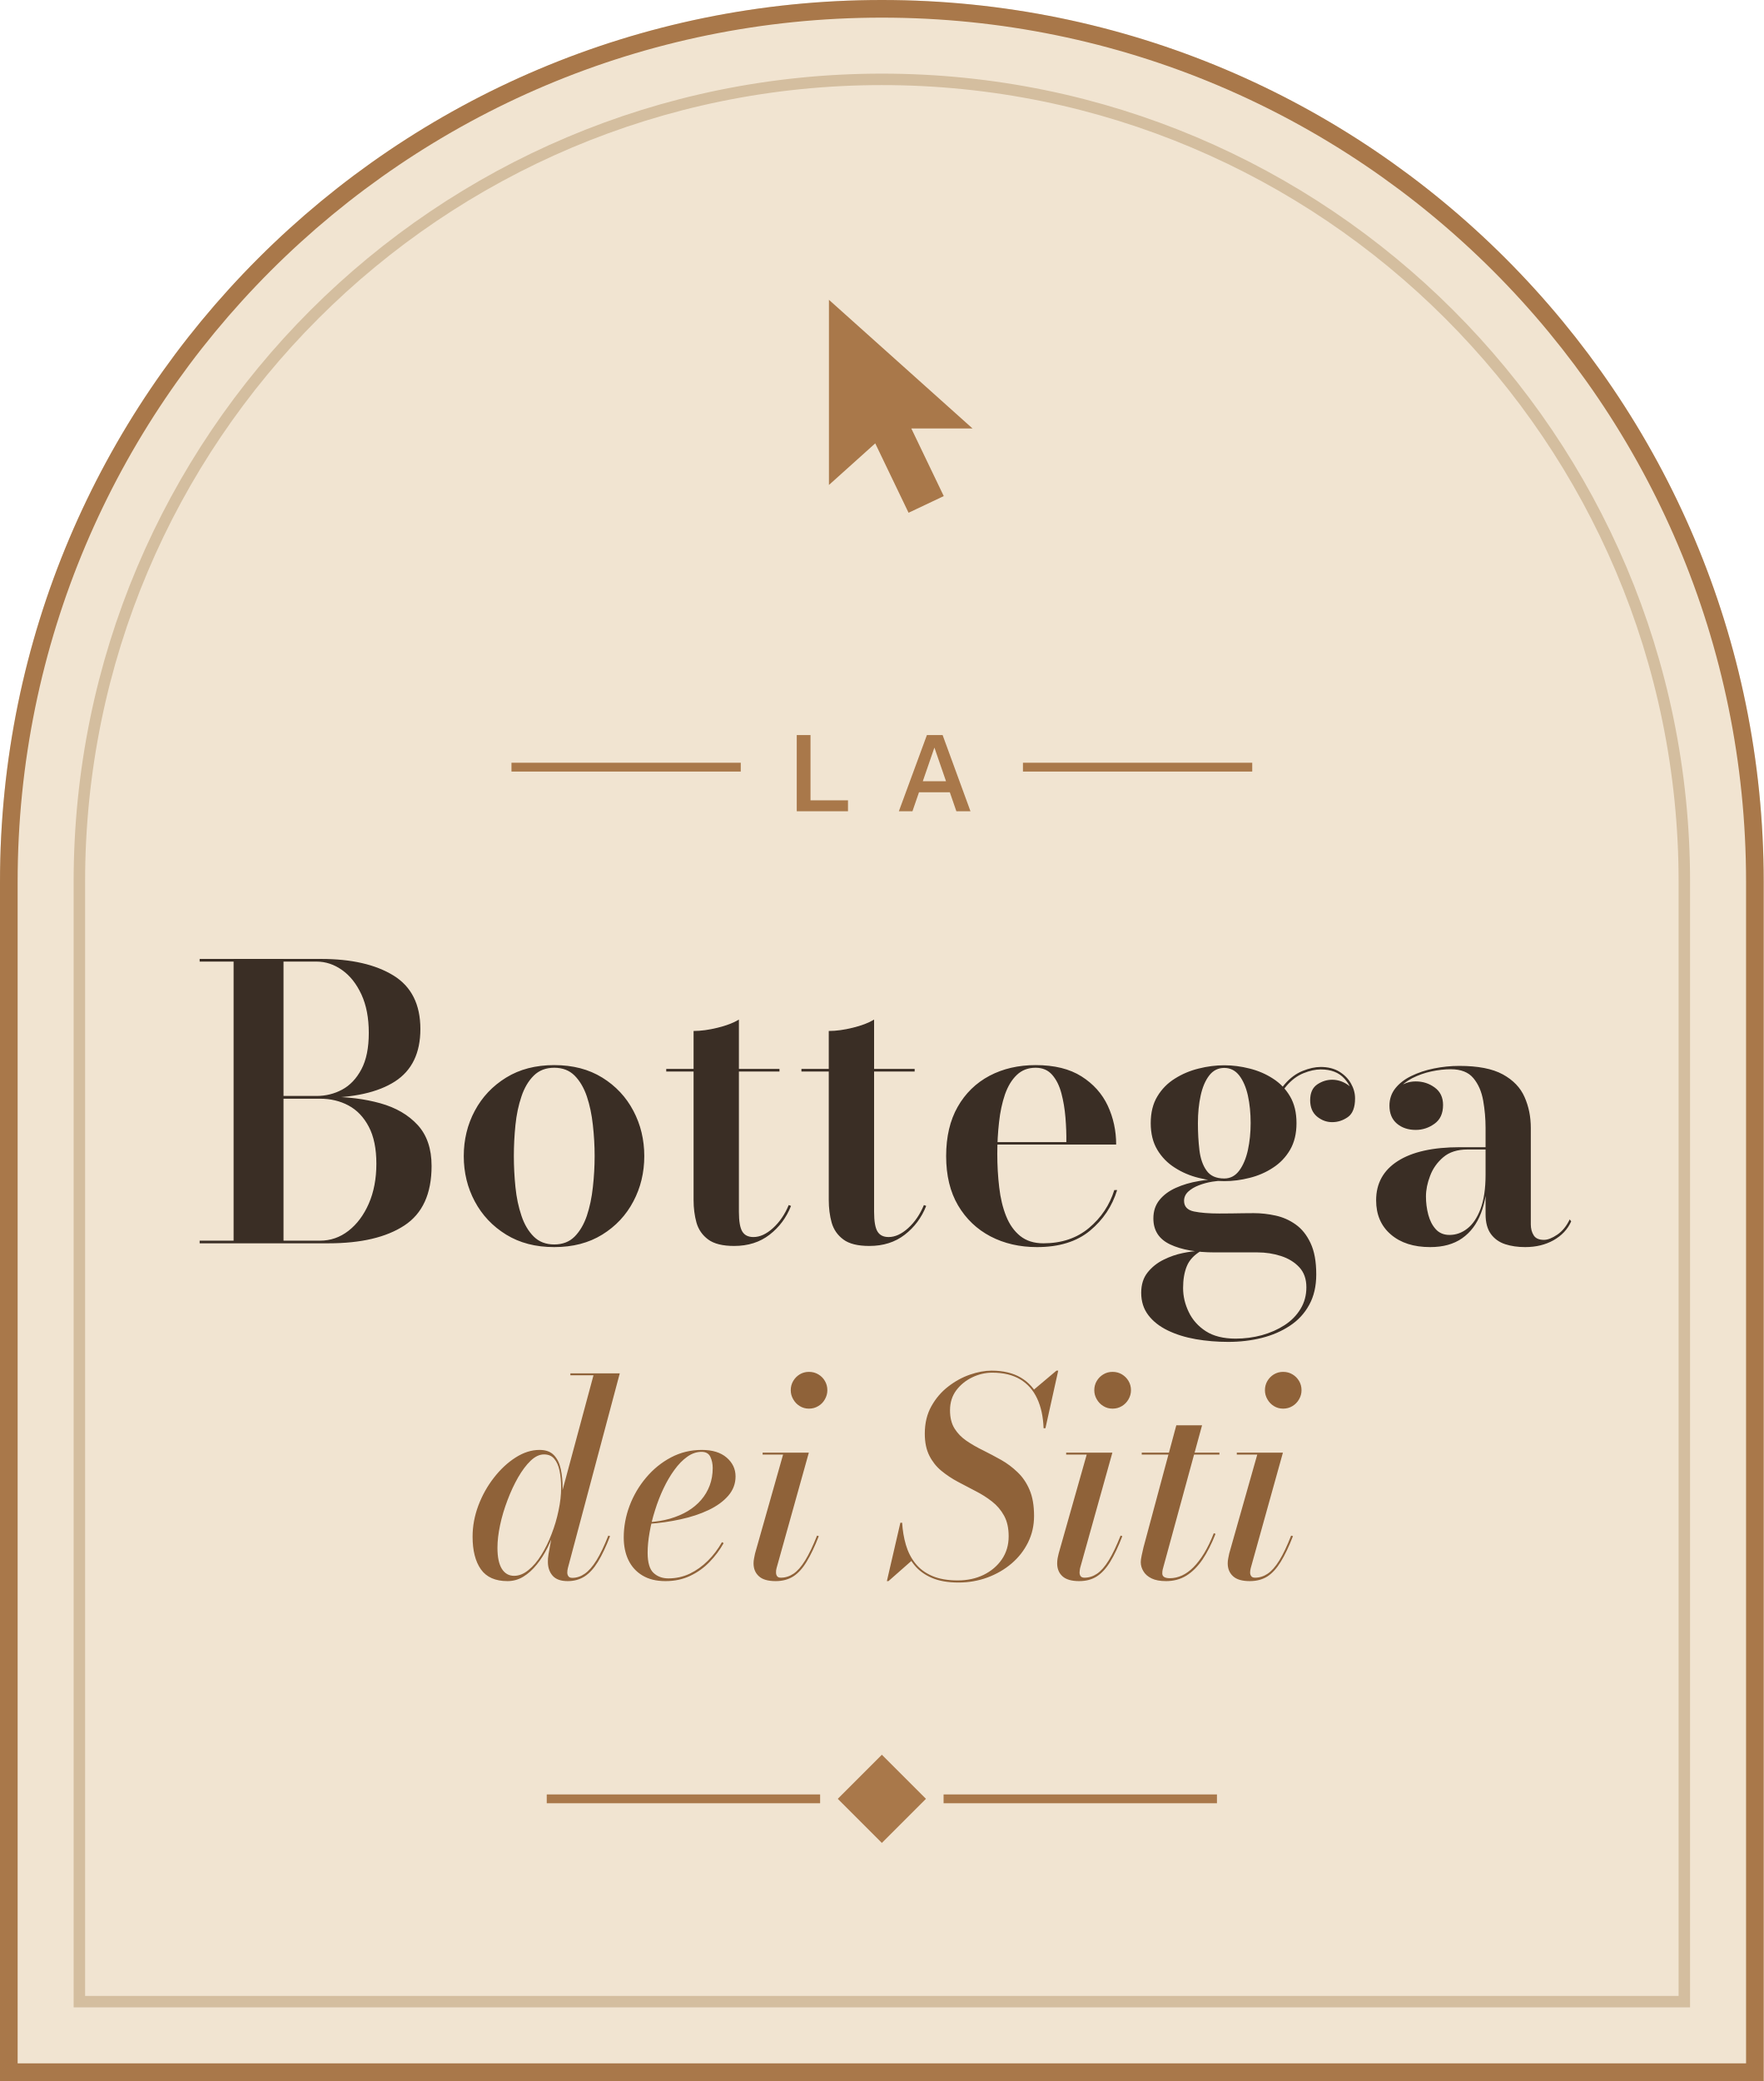
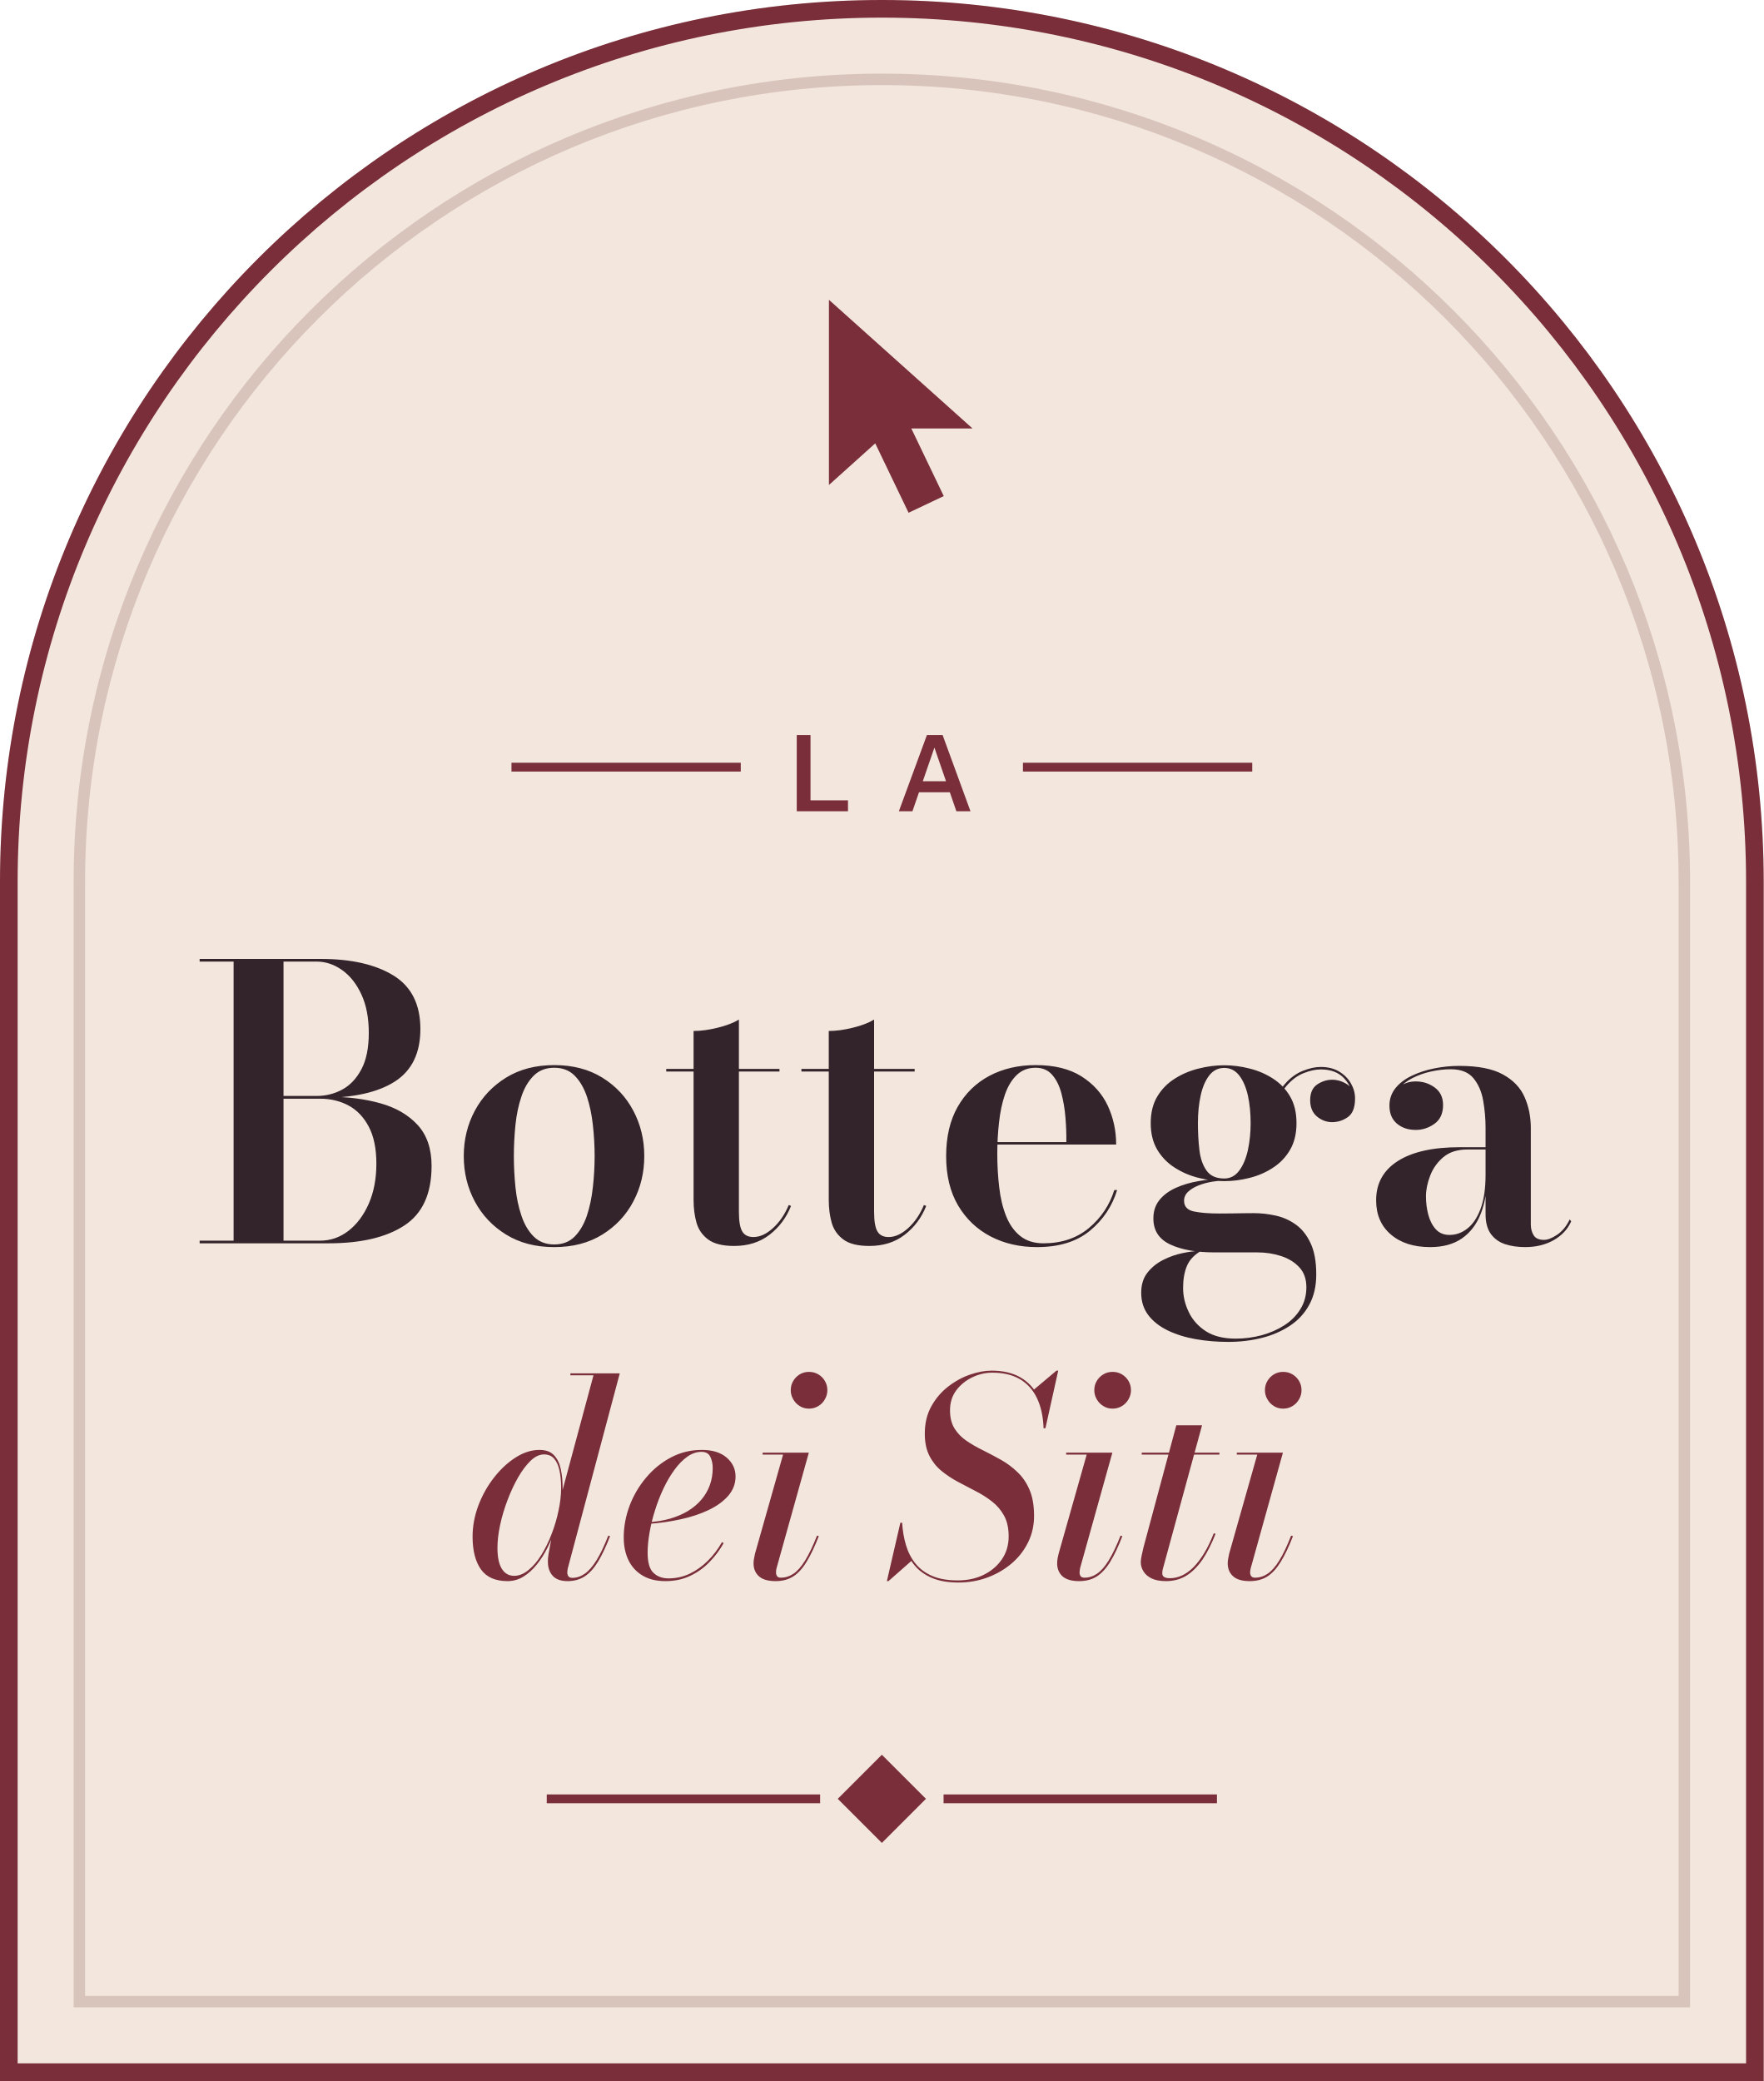
<svg xmlns="http://www.w3.org/2000/svg" viewBox="0 0 200 236" width="800" height="944" role="img" aria-label="La Bottega dei Siti">
-   <path fill="#F1E4D1" d="M0 236V100a100 100 0 0 1 200 0v136z" />
-   <path fill="none" stroke="#A9784A" stroke-width="2" d="M1 235V100a99 99 0 0 1 198 0v135z" />
-   <path fill="none" stroke="#D4BE9F" stroke-width="1.3" d="M9 227V100a91 91 0 0 1 182 0v127z" />
-   <path fill="#A9784A" d="M94 34L94 55L99.25 50.28L103.03 58.15L107.02 56.26L103.34 48.59L110.28 48.59Z" />
-   <path fill="#A9784A" d="M58 86.5h26v1H58zM116 86.5h26v1h-26z" />
-   <path fill="#A9784A" d="M90.35 92V83.36H91.91V92ZM91.1 92V90.76H96.16V92Z M101.93 92 105.11 83.36H106.45L103.47 92ZM108.45 92 105.47 83.36H106.89L110.05 92ZM103.57 88.6H108.3V89.85H103.57Z" />
-   <path fill="#3A2E25" d="M22.64 141V140.7H36.3Q38.08 140.7 39.52 139.58Q40.96 138.46 41.82 136.5Q42.68 134.53 42.68 131.97Q42.68 129.41 41.82 127.78Q40.96 126.14 39.52 125.37Q38.08 124.6 36.3 124.6H31.41V124.38H37.26Q40.49 124.38 43.13 125.12Q45.78 125.86 47.36 127.58Q48.94 129.3 48.94 132.23Q48.94 136.96 45.85 138.98Q42.77 141 37.26 141ZM26.49 140.87V108.88H32.15V140.87ZM31.41 124.51V124.29H35.89Q37.46 124.29 38.8 123.57Q40.14 122.85 40.98 121.27Q41.82 119.69 41.82 117.14Q41.82 114.58 40.98 112.77Q40.14 110.96 38.79 110.01Q37.44 109.05 35.89 109.05H22.64V108.75H36.4Q41.56 108.75 44.62 110.63Q47.67 112.51 47.67 116.7Q47.67 120.79 44.78 122.65Q41.89 124.51 36.4 124.51Z M62.85 141.43Q59.69 141.43 57.39 140.01Q55.09 138.59 53.84 136.25Q52.59 133.91 52.59 131.11Q52.59 128.31 53.84 125.97Q55.09 123.63 57.39 122.21Q59.69 120.79 62.85 120.79Q66.01 120.79 68.3 122.21Q70.59 123.63 71.82 125.97Q73.06 128.31 73.06 131.11Q73.06 133.91 71.82 136.25Q70.59 138.59 68.3 140.01Q66.01 141.43 62.85 141.43ZM62.85 141.13Q64.27 141.13 65.16 140.24Q66.05 139.34 66.55 137.87Q67.04 136.4 67.23 134.63Q67.43 132.85 67.43 131.11Q67.43 129.35 67.23 127.58Q67.04 125.82 66.55 124.35Q66.05 122.88 65.16 121.98Q64.27 121.09 62.85 121.09Q61.43 121.09 60.53 121.98Q59.62 122.88 59.13 124.35Q58.63 125.82 58.45 127.58Q58.27 129.35 58.27 131.11Q58.27 132.85 58.45 134.63Q58.63 136.4 59.13 137.87Q59.62 139.34 60.53 140.24Q61.43 141.13 62.85 141.13Z M83.25 141.3Q81.3 141.3 80.31 140.57Q79.32 139.84 78.98 138.66Q78.65 137.47 78.65 136.1V116.92Q79.9 116.92 81.38 116.55Q82.86 116.19 83.79 115.63V137.43Q83.79 139.04 84.18 139.67Q84.56 140.29 85.44 140.29Q86.54 140.29 87.66 139.27Q88.78 138.25 89.44 136.66L89.7 136.76Q88.91 138.76 87.26 140.03Q85.62 141.3 83.25 141.3ZM75.55 121.52V121.22H88.39V121.52Z M98.58 141.3Q96.62 141.3 95.64 140.57Q94.65 139.84 94.31 138.66Q93.98 137.47 93.98 136.1V116.92Q95.23 116.92 96.71 116.55Q98.19 116.19 99.12 115.63V137.43Q99.12 139.04 99.51 139.67Q99.89 140.29 100.77 140.29Q101.87 140.29 102.99 139.27Q104.11 138.25 104.77 136.66L105.03 136.76Q104.24 138.76 102.59 140.03Q100.95 141.3 98.58 141.3ZM90.88 121.52V121.22H103.72V121.52Z M117.59 141.43Q114.66 141.43 112.33 140.22Q110 139 108.64 136.7Q107.29 134.4 107.29 131.11Q107.29 127.82 108.6 125.52Q109.91 123.22 112.21 122Q114.51 120.79 117.44 120.79Q120.62 120.79 122.64 122.07Q124.66 123.35 125.62 125.4Q126.57 127.45 126.57 129.8H110.19V129.52H120.92Q120.94 128.19 120.82 126.73Q120.7 125.28 120.36 123.99Q120.02 122.7 119.32 121.9Q118.62 121.09 117.44 121.09Q116.15 121.09 115.3 121.91Q114.45 122.72 113.96 124.12Q113.48 125.52 113.29 127.26Q113.09 129 113.09 130.85Q113.09 132.83 113.31 134.66Q113.52 136.49 114.09 137.91Q114.66 139.34 115.69 140.17Q116.73 141 118.32 141Q121.41 141 123.49 139.26Q125.56 137.52 126.36 134.96H126.68Q125.84 137.71 123.6 139.57Q121.35 141.43 117.59 141.43Z M139.28 152.18Q137.37 152.18 135.59 151.87Q133.82 151.56 132.42 150.88Q131.02 150.2 130.22 149.15Q129.41 148.09 129.41 146.61Q129.41 145.21 130.14 144.3Q130.87 143.39 131.95 142.86Q133.02 142.33 134.11 142.11Q135.2 141.88 135.93 141.88H136.16Q135 142.57 134.58 143.6Q134.16 144.63 134.16 146.07Q134.16 147.47 134.8 148.79Q135.43 150.12 136.74 150.97Q138.05 151.81 140.12 151.81Q141.65 151.81 143.09 151.42Q144.53 151.02 145.67 150.28Q146.81 149.54 147.47 148.45Q148.14 147.36 148.14 145.99Q148.14 144.57 147.33 143.71Q146.53 142.85 145.26 142.44Q143.99 142.03 142.59 142.03Q142.14 142.03 141.16 142.03Q140.18 142.03 139.21 142.03Q138.23 142.03 137.75 142.03Q134.61 142.03 132.7 141.13Q130.79 140.23 130.79 138.18Q130.79 136.94 131.48 136.09Q132.16 135.24 133.34 134.71Q134.51 134.18 135.95 133.94Q137.39 133.69 138.91 133.69L138.89 133.88Q138.27 133.88 137.47 134.01Q136.68 134.14 135.95 134.42Q135.22 134.7 134.74 135.14Q134.27 135.58 134.27 136.18Q134.27 137.15 135.39 137.39Q136.51 137.62 138.27 137.62Q139.02 137.62 139.68 137.61Q140.33 137.6 140.96 137.59Q141.58 137.58 142.18 137.58Q143.39 137.58 144.63 137.85Q145.88 138.12 146.92 138.86Q147.97 139.6 148.61 140.97Q149.26 142.33 149.26 144.53Q149.26 146.53 148.46 147.98Q147.67 149.43 146.27 150.35Q144.87 151.28 143.08 151.73Q141.28 152.18 139.28 152.18ZM138.83 133.95Q137.39 133.95 135.93 133.58Q134.46 133.22 133.23 132.43Q131.99 131.65 131.24 130.4Q130.49 129.15 130.49 127.37Q130.49 125.58 131.24 124.34Q131.99 123.09 133.23 122.32Q134.46 121.54 135.93 121.18Q137.39 120.81 138.83 120.81Q140.25 120.81 141.7 121.18Q143.15 121.54 144.35 122.32Q145.56 123.09 146.29 124.34Q147.02 125.58 147.02 127.37Q147.02 129.15 146.29 130.4Q145.56 131.65 144.35 132.43Q143.15 133.22 141.7 133.58Q140.25 133.95 138.83 133.95ZM138.83 133.65Q139.86 133.65 140.53 132.75Q141.19 131.86 141.51 130.42Q141.82 128.98 141.82 127.37Q141.82 125.67 141.51 124.25Q141.19 122.83 140.53 121.97Q139.86 121.11 138.83 121.11Q137.78 121.11 137.12 121.97Q136.46 122.83 136.15 124.25Q135.84 125.67 135.84 127.37Q135.84 128.98 136.01 130.42Q136.18 131.86 136.82 132.75Q137.45 133.65 138.83 133.65ZM151.06 127.26Q150.12 127.26 149.34 126.62Q148.57 125.97 148.57 124.77Q148.57 123.54 149.36 122.99Q150.16 122.45 151.06 122.45Q151.97 122.45 152.79 122.99Q153.62 123.54 153.62 124.57H153.38Q153.38 123.35 152.45 122.32Q151.51 121.28 149.77 121.28Q148.87 121.28 147.81 121.71Q146.74 122.14 145.85 123.19Q144.96 124.23 144.53 126.08L144.31 125.95Q144.74 124.04 145.68 122.96Q146.61 121.89 147.72 121.45Q148.83 121 149.75 121Q151 121 151.87 121.53Q152.74 122.06 153.2 122.88Q153.66 123.69 153.66 124.57Q153.66 126.1 152.85 126.68Q152.03 127.26 151.06 127.26Z M172.95 141.43Q171.7 141.43 170.68 141.1Q169.66 140.76 169.06 139.94Q168.46 139.11 168.46 137.69V127.91Q168.46 126.36 168.19 124.82Q167.92 123.28 167.08 122.27Q166.24 121.26 164.52 121.26Q163.45 121.26 162.3 121.51Q161.15 121.76 160.15 122.27Q159.15 122.79 158.52 123.56Q157.9 124.34 157.9 125.39H157.6Q157.6 124.14 158.49 123.39Q159.38 122.64 160.54 122.64Q161.75 122.64 162.69 123.33Q163.64 124.02 163.64 125.31Q163.64 126.75 162.67 127.44Q161.7 128.14 160.54 128.14Q159.25 128.14 158.4 127.42Q157.56 126.7 157.56 125.39Q157.56 124.27 158.23 123.42Q158.91 122.57 160.05 122.02Q161.19 121.46 162.61 121.17Q164.03 120.88 165.49 120.88Q168.65 120.88 170.41 121.84Q172.18 122.81 172.88 124.41Q173.59 126.01 173.59 127.91V138.85Q173.59 139.58 173.92 140.1Q174.24 140.61 175.08 140.61Q175.72 140.61 176.59 140.02Q177.46 139.43 178 138.29L178.17 138.51Q177.57 139.86 176.17 140.65Q174.78 141.43 172.95 141.43ZM162.18 141.43Q159.38 141.43 157.72 140Q156.05 138.57 156.05 136.12Q156.05 133.24 158.51 131.67Q160.97 130.1 165.55 130.1H170.46V130.36H166.41Q164.69 130.36 163.66 131.24Q162.63 132.12 162.17 133.35Q161.7 134.57 161.7 135.69Q161.7 136.74 161.96 137.74Q162.22 138.74 162.81 139.4Q163.4 140.05 164.37 140.05Q165.47 140.05 166.39 139.33Q167.32 138.61 167.89 137.1Q168.46 135.58 168.46 133.22H168.65Q168.65 135.73 167.94 137.58Q167.23 139.43 165.8 140.43Q164.37 141.43 162.18 141.43Z" />
-   <path fill="#8F6239" d="M64.37 179.31Q63.21 179.31 62.67 178.7Q62.13 178.09 62.13 177.12Q62.13 176.97 62.14 176.74Q62.16 176.5 62.2 176.26L62.59 174.12L63.43 171.53L63.61 169.67L67.3 155.97H64.68V155.75H70.28L64.39 177.85Q64.33 178.1 64.33 178.35Q64.33 178.57 64.45 178.75Q64.57 178.94 64.9 178.94Q65.64 178.94 66.31 178.47Q66.98 178.01 67.64 176.95Q68.29 175.9 68.98 174.15L69.18 174.21Q68.5 175.98 67.81 177.11Q67.12 178.24 66.29 178.78Q65.46 179.31 64.37 179.31ZM57.55 179.31Q55.48 179.31 54.53 177.97Q53.59 176.63 53.59 174.27Q53.59 172.49 54.24 170.75Q54.9 169 56.01 167.58Q57.12 166.15 58.47 165.29Q59.82 164.43 61.18 164.43Q62.25 164.43 62.82 165.03Q63.38 165.62 63.59 166.6Q63.8 167.58 63.8 168.74Q63.8 169.68 63.61 170.84Q63.41 171.99 63.03 173.18Q62.65 174.37 62.11 175.47Q61.57 176.57 60.87 177.43Q60.17 178.3 59.34 178.81Q58.51 179.31 57.55 179.31ZM58.3 178.71Q59.13 178.71 59.92 178.06Q60.72 177.42 61.38 176.35Q62.05 175.28 62.55 173.97Q63.06 172.66 63.34 171.3Q63.63 169.93 63.63 168.72Q63.63 167.65 63.45 166.79Q63.27 165.93 62.85 165.44Q62.44 164.94 61.69 164.94Q60.93 164.94 60.18 165.65Q59.43 166.37 58.75 167.55Q58.08 168.72 57.55 170.13Q57.01 171.54 56.71 172.95Q56.41 174.37 56.41 175.53Q56.41 177.12 56.91 177.92Q57.41 178.71 58.3 178.71Z M75.46 179.31Q73.91 179.31 72.85 178.67Q71.8 178.04 71.26 176.92Q70.73 175.81 70.73 174.35Q70.73 172.54 71.39 170.77Q72.06 169 73.27 167.57Q74.48 166.13 76.09 165.28Q77.7 164.43 79.58 164.43Q81.39 164.43 82.4 165.3Q83.41 166.17 83.41 167.44Q83.41 168.66 82.59 169.62Q81.76 170.58 80.35 171.25Q78.94 171.92 77.18 172.3Q75.42 172.69 73.52 172.82V172.63Q74.84 172.55 75.97 172.23Q77.1 171.9 77.99 171.37Q78.88 170.83 79.51 170.1Q80.14 169.37 80.48 168.46Q80.82 167.55 80.82 166.48Q80.82 165.78 80.55 165.21Q80.28 164.65 79.55 164.65Q78.71 164.65 77.94 165.2Q77.16 165.75 76.48 166.69Q75.8 167.62 75.24 168.8Q74.68 169.98 74.28 171.27Q73.87 172.55 73.66 173.79Q73.44 175.03 73.44 176.09Q73.44 177.76 74.11 178.38Q74.77 179 75.8 179Q77.08 179 78.21 178.47Q79.33 177.93 80.26 177.01Q81.19 176.09 81.87 174.89L82.06 175Q81.42 176.15 80.47 177.13Q79.52 178.12 78.27 178.71Q77.02 179.31 75.46 179.31Z M87.95 179.31Q86.66 179.31 86.06 178.76Q85.45 178.21 85.45 177.29Q85.45 177.02 85.51 176.72Q85.56 176.43 85.62 176.18L88.8 164.96H86.48V164.74H91.72L88.06 177.84Q88.03 177.96 88.01 178.09Q88 178.22 88 178.33Q88 178.58 88.12 178.75Q88.24 178.92 88.55 178.92Q89.31 178.92 89.98 178.47Q90.65 178.02 91.3 176.97Q91.95 175.92 92.65 174.15L92.85 174.21Q92.16 175.98 91.47 177.11Q90.79 178.24 89.95 178.78Q89.11 179.31 87.95 179.31ZM91.73 159.75Q91.16 159.75 90.69 159.46Q90.23 159.18 89.95 158.69Q89.67 158.21 89.67 157.66Q89.67 157.08 89.95 156.61Q90.23 156.14 90.69 155.86Q91.16 155.58 91.73 155.58Q92.32 155.58 92.79 155.86Q93.27 156.14 93.54 156.61Q93.82 157.08 93.82 157.66Q93.82 158.21 93.54 158.69Q93.27 159.18 92.79 159.46Q92.32 159.75 91.73 159.75Z M108.7 179.47Q106.89 179.47 105.66 178.94Q104.43 178.41 103.67 177.47Q102.92 176.54 102.56 175.31Q102.19 174.09 102.1 172.69H102.3Q102.38 174.02 102.73 175.21Q103.08 176.4 103.8 177.3Q104.52 178.21 105.7 178.72Q106.87 179.23 108.61 179.23Q110.24 179.23 111.54 178.6Q112.84 177.96 113.61 176.84Q114.38 175.71 114.38 174.23Q114.38 172.83 113.86 171.89Q113.34 170.94 112.49 170.28Q111.65 169.62 110.63 169.1Q109.62 168.58 108.61 168.04Q107.6 167.5 106.75 166.8Q105.9 166.1 105.39 165.09Q104.87 164.07 104.87 162.59Q104.87 160.8 105.62 159.47Q106.36 158.14 107.53 157.24Q108.69 156.34 110 155.89Q111.31 155.44 112.44 155.44Q114.42 155.44 115.76 156.23Q117.09 157.02 117.79 158.48Q118.48 159.94 118.55 161.97H118.34Q118.27 160.01 117.61 158.6Q116.95 157.19 115.69 156.43Q114.42 155.67 112.52 155.67Q111.35 155.67 110.25 156.2Q109.15 156.73 108.44 157.67Q107.73 158.62 107.73 159.94Q107.73 161.18 108.24 162Q108.75 162.82 109.6 163.4Q110.45 163.98 111.48 164.48Q112.5 164.99 113.52 165.56Q114.53 166.13 115.38 166.95Q116.24 167.76 116.75 168.96Q117.26 170.15 117.26 171.92Q117.26 173.54 116.58 174.92Q115.9 176.3 114.7 177.32Q113.51 178.33 111.97 178.9Q110.42 179.47 108.7 179.47ZM100.57 179.31 102.1 172.69H102.3L102.39 174.09Q102.58 174.97 102.83 175.68Q103.08 176.38 103.43 176.95L100.75 179.31ZM118.34 161.97 118.38 161.04Q118.22 160.18 118 159.35Q117.77 158.52 117.2 157.63L119.8 155.44H120L118.55 161.97Z M122.37 179.31Q121.09 179.31 120.48 178.76Q119.88 178.21 119.88 177.29Q119.88 177.02 119.93 176.72Q119.99 176.43 120.05 176.18L123.23 164.96H120.9V164.74H126.14L122.48 177.84Q122.45 177.96 122.44 178.09Q122.42 178.22 122.42 178.33Q122.42 178.58 122.54 178.75Q122.67 178.92 122.98 178.92Q123.74 178.92 124.4 178.47Q125.07 178.02 125.72 176.97Q126.37 175.92 127.07 174.15L127.27 174.21Q126.59 175.98 125.9 177.11Q125.21 178.24 124.37 178.78Q123.54 179.31 122.37 179.31ZM126.16 159.75Q125.58 159.75 125.12 159.46Q124.65 159.18 124.37 158.69Q124.09 158.21 124.09 157.66Q124.09 157.08 124.37 156.61Q124.65 156.14 125.12 155.86Q125.58 155.58 126.16 155.58Q126.75 155.58 127.22 155.86Q127.69 156.14 127.97 156.61Q128.25 157.08 128.25 157.66Q128.25 158.21 127.97 158.69Q127.69 159.18 127.22 159.46Q126.75 159.75 126.16 159.75Z M132.23 179.31Q131.21 179.31 130.58 179Q129.95 178.69 129.66 178.19Q129.36 177.7 129.36 177.16Q129.36 176.88 129.46 176.41Q129.55 175.95 129.67 175.48L133.39 161.64H136.31L131.94 177.65Q131.89 177.81 131.84 178.02Q131.8 178.22 131.8 178.44Q131.8 178.98 132.67 178.98Q133.36 178.98 134.04 178.67Q134.71 178.36 135.33 177.74Q135.95 177.12 136.54 176.16Q137.13 175.19 137.64 173.88L137.84 173.95Q137.16 175.68 136.35 176.88Q135.53 178.07 134.53 178.69Q133.52 179.31 132.23 179.31ZM129.47 164.96V164.74H138.28V164.96Z M141.72 179.31Q140.43 179.31 139.83 178.76Q139.22 178.21 139.22 177.29Q139.22 177.02 139.28 176.72Q139.33 176.43 139.39 176.18L142.57 164.96H140.25V164.74H145.48L141.83 177.84Q141.8 177.96 141.78 178.09Q141.76 178.22 141.76 178.33Q141.76 178.58 141.89 178.75Q142.01 178.92 142.32 178.92Q143.08 178.92 143.75 178.47Q144.42 178.02 145.07 176.97Q145.72 175.92 146.41 174.15L146.62 174.21Q145.93 175.98 145.24 177.11Q144.55 178.24 143.72 178.78Q142.88 179.31 141.72 179.31ZM145.5 159.75Q144.93 159.75 144.46 159.46Q144 159.18 143.72 158.69Q143.44 158.21 143.44 157.66Q143.44 157.08 143.72 156.61Q144 156.14 144.46 155.86Q144.93 155.58 145.5 155.58Q146.09 155.58 146.56 155.86Q147.03 156.14 147.31 156.61Q147.59 157.08 147.59 157.66Q147.59 158.21 147.31 158.69Q147.03 159.18 146.56 159.46Q146.09 159.75 145.5 159.75Z" />
-   <path fill="#A9784A" d="M62 203.5h31v1H62zM107 203.5h31v1h-31zM100 199l5 5-5 5-5-5z" />
+   <path fill="#F2E6DD" d="M0 236V100a100 100 0 0 1 200 0v136z" />
+   <path fill="none" stroke="#7A2E3A" stroke-width="2" d="M1 235V100a99 99 0 0 1 198 0v135z" />
+   <path fill="none" stroke="#D9C4BB" stroke-width="1.3" d="M9 227V100a91 91 0 0 1 182 0v127z" />
+   <path fill="#7A2E3A" d="M94 34L94 55L99.25 50.28L103.03 58.15L107.02 56.26L103.34 48.59L110.28 48.59Z" />
+   <path fill="#7A2E3A" d="M58 86.5h26v1H58zM116 86.5h26v1h-26z" />
+   <path fill="#7A2E3A" d="M90.35 92V83.36H91.91V92ZM91.1 92V90.76H96.16V92Z M101.93 92 105.11 83.36H106.45L103.47 92ZM108.45 92 105.47 83.36H106.89L110.05 92ZM103.57 88.6H108.3V89.85H103.57Z" />
+   <path fill="#33232A" d="M22.64 141V140.7H36.3Q38.08 140.7 39.52 139.58Q40.96 138.46 41.82 136.5Q42.68 134.53 42.68 131.97Q42.68 129.41 41.82 127.78Q40.96 126.14 39.52 125.37Q38.08 124.6 36.3 124.6H31.41V124.38H37.26Q40.49 124.38 43.13 125.12Q45.78 125.86 47.36 127.58Q48.94 129.3 48.94 132.23Q48.94 136.96 45.85 138.98Q42.77 141 37.26 141ZM26.49 140.87V108.88H32.15V140.87ZM31.41 124.51V124.29H35.89Q37.46 124.29 38.8 123.57Q40.14 122.85 40.98 121.27Q41.82 119.69 41.82 117.14Q41.82 114.58 40.98 112.77Q40.14 110.96 38.79 110.01Q37.44 109.05 35.89 109.05H22.64V108.75H36.4Q41.56 108.75 44.62 110.63Q47.67 112.51 47.67 116.7Q47.67 120.79 44.78 122.65Q41.89 124.51 36.4 124.51Z M62.85 141.43Q59.69 141.43 57.39 140.01Q55.09 138.59 53.84 136.25Q52.59 133.91 52.59 131.11Q52.59 128.31 53.84 125.97Q55.09 123.63 57.39 122.21Q59.69 120.79 62.85 120.79Q66.01 120.79 68.3 122.21Q70.59 123.63 71.82 125.97Q73.06 128.31 73.06 131.11Q73.06 133.91 71.82 136.25Q70.59 138.59 68.3 140.01Q66.01 141.43 62.85 141.43ZM62.85 141.13Q64.27 141.13 65.16 140.24Q66.05 139.34 66.55 137.87Q67.04 136.4 67.23 134.63Q67.43 132.85 67.43 131.11Q67.43 129.35 67.23 127.58Q67.04 125.82 66.55 124.35Q66.05 122.88 65.16 121.98Q64.27 121.09 62.85 121.09Q61.43 121.09 60.53 121.98Q59.62 122.88 59.13 124.35Q58.63 125.82 58.45 127.58Q58.27 129.35 58.27 131.11Q58.27 132.85 58.45 134.63Q58.63 136.4 59.13 137.87Q59.62 139.34 60.53 140.24Q61.43 141.13 62.85 141.13Z M83.25 141.3Q81.3 141.3 80.31 140.57Q79.32 139.84 78.98 138.66Q78.65 137.47 78.65 136.1V116.92Q79.9 116.92 81.38 116.55Q82.86 116.19 83.79 115.63V137.43Q83.79 139.04 84.18 139.67Q84.56 140.29 85.44 140.29Q86.54 140.29 87.66 139.27Q88.78 138.25 89.44 136.66L89.7 136.76Q88.91 138.76 87.26 140.03Q85.62 141.3 83.25 141.3ZM75.55 121.52V121.22H88.39V121.52Z M98.58 141.3Q96.62 141.3 95.64 140.57Q94.65 139.84 94.31 138.66Q93.98 137.47 93.98 136.1V116.92Q95.23 116.92 96.71 116.55Q98.19 116.19 99.12 115.63V137.43Q99.12 139.04 99.51 139.67Q99.89 140.29 100.77 140.29Q101.87 140.29 102.99 139.27Q104.11 138.25 104.77 136.66L105.03 136.76Q104.24 138.76 102.59 140.03Q100.95 141.3 98.58 141.3ZM90.88 121.52V121.22H103.72V121.52Z M117.59 141.43Q114.66 141.43 112.33 140.22Q110 139 108.64 136.7Q107.29 134.4 107.29 131.11Q107.29 127.82 108.6 125.52Q109.91 123.22 112.21 122Q114.51 120.79 117.44 120.79Q120.62 120.79 122.64 122.07Q124.66 123.35 125.62 125.4Q126.57 127.45 126.57 129.8H110.19V129.52H120.92Q120.94 128.19 120.82 126.73Q120.7 125.28 120.36 123.99Q120.02 122.7 119.32 121.9Q118.62 121.09 117.44 121.09Q116.15 121.09 115.3 121.91Q114.45 122.72 113.96 124.12Q113.48 125.52 113.29 127.26Q113.09 129 113.09 130.85Q113.09 132.83 113.31 134.66Q113.52 136.49 114.09 137.91Q114.66 139.34 115.69 140.17Q116.73 141 118.32 141Q121.41 141 123.49 139.26Q125.56 137.52 126.36 134.96H126.68Q125.84 137.71 123.6 139.57Q121.35 141.43 117.59 141.43Z M139.28 152.18Q137.37 152.18 135.59 151.87Q133.82 151.56 132.42 150.88Q131.02 150.2 130.22 149.15Q129.41 148.09 129.41 146.61Q129.41 145.21 130.14 144.3Q130.87 143.39 131.95 142.86Q133.02 142.33 134.11 142.11Q135.2 141.88 135.93 141.88H136.16Q135 142.57 134.58 143.6Q134.16 144.63 134.16 146.07Q134.16 147.47 134.8 148.79Q135.43 150.12 136.74 150.97Q138.05 151.81 140.12 151.81Q141.65 151.81 143.09 151.42Q144.53 151.02 145.67 150.28Q146.81 149.54 147.47 148.45Q148.14 147.36 148.14 145.99Q148.14 144.57 147.33 143.71Q146.53 142.85 145.26 142.44Q143.99 142.03 142.59 142.03Q142.14 142.03 141.16 142.03Q140.18 142.03 139.21 142.03Q138.23 142.03 137.75 142.03Q134.61 142.03 132.7 141.13Q130.79 140.23 130.79 138.18Q130.79 136.94 131.48 136.09Q132.16 135.24 133.34 134.71Q134.51 134.18 135.95 133.94Q137.39 133.69 138.91 133.69L138.89 133.88Q138.27 133.88 137.47 134.01Q136.68 134.14 135.95 134.42Q135.22 134.7 134.74 135.14Q134.27 135.58 134.27 136.18Q134.27 137.15 135.39 137.39Q136.51 137.62 138.27 137.62Q139.02 137.62 139.68 137.61Q140.33 137.6 140.96 137.59Q141.58 137.58 142.18 137.58Q143.39 137.58 144.63 137.85Q145.88 138.12 146.92 138.86Q147.97 139.6 148.61 140.97Q149.26 142.33 149.26 144.53Q149.26 146.53 148.46 147.98Q147.67 149.43 146.27 150.35Q144.87 151.28 143.08 151.73Q141.28 152.18 139.28 152.18ZM138.83 133.95Q137.39 133.95 135.93 133.58Q134.46 133.22 133.23 132.43Q131.99 131.65 131.24 130.4Q130.49 129.15 130.49 127.37Q130.49 125.58 131.24 124.34Q131.99 123.09 133.23 122.32Q134.46 121.54 135.93 121.18Q137.39 120.81 138.83 120.81Q140.25 120.81 141.7 121.18Q143.15 121.54 144.35 122.32Q145.56 123.09 146.29 124.34Q147.02 125.58 147.02 127.37Q147.02 129.15 146.29 130.4Q145.56 131.65 144.35 132.43Q143.15 133.22 141.7 133.58Q140.25 133.95 138.83 133.95ZM138.83 133.65Q139.86 133.65 140.53 132.75Q141.19 131.86 141.51 130.42Q141.82 128.98 141.82 127.37Q141.82 125.67 141.51 124.25Q141.19 122.83 140.53 121.97Q139.86 121.11 138.83 121.11Q137.78 121.11 137.12 121.97Q136.46 122.83 136.15 124.25Q135.84 125.67 135.84 127.37Q135.84 128.98 136.01 130.42Q136.18 131.86 136.82 132.75Q137.45 133.65 138.83 133.65ZM151.06 127.26Q150.12 127.26 149.34 126.62Q148.57 125.97 148.57 124.77Q148.57 123.54 149.36 122.99Q150.16 122.45 151.06 122.45Q151.97 122.45 152.79 122.99Q153.62 123.54 153.62 124.57H153.38Q153.38 123.35 152.45 122.32Q151.51 121.28 149.77 121.28Q148.87 121.28 147.81 121.71Q146.74 122.14 145.85 123.19Q144.96 124.23 144.53 126.08L144.31 125.95Q144.74 124.04 145.68 122.96Q146.61 121.89 147.72 121.45Q148.83 121 149.75 121Q151 121 151.87 121.53Q152.74 122.06 153.2 122.88Q153.66 123.69 153.66 124.57Q153.66 126.1 152.85 126.68Q152.03 127.26 151.06 127.26Z M172.95 141.43Q171.7 141.43 170.68 141.1Q169.66 140.76 169.06 139.94Q168.46 139.11 168.46 137.69V127.91Q168.46 126.36 168.19 124.82Q167.92 123.28 167.08 122.27Q166.24 121.26 164.52 121.26Q163.45 121.26 162.3 121.51Q161.15 121.76 160.15 122.27Q159.15 122.79 158.52 123.56Q157.9 124.34 157.9 125.39H157.6Q157.6 124.14 158.49 123.39Q159.38 122.64 160.54 122.64Q161.75 122.64 162.69 123.33Q163.64 124.02 163.64 125.31Q163.64 126.75 162.67 127.44Q161.7 128.14 160.54 128.14Q159.25 128.14 158.4 127.42Q157.56 126.7 157.56 125.39Q157.56 124.27 158.23 123.42Q158.91 122.57 160.05 122.02Q161.19 121.46 162.61 121.17Q164.03 120.88 165.49 120.88Q168.65 120.88 170.41 121.84Q172.18 122.81 172.88 124.41Q173.59 126.01 173.59 127.91V138.85Q173.59 139.58 173.92 140.1Q174.24 140.61 175.08 140.61Q175.72 140.61 176.59 140.02Q177.46 139.43 178 138.29L178.17 138.51Q177.57 139.86 176.17 140.65Q174.78 141.43 172.95 141.43ZM162.18 141.43Q159.38 141.43 157.72 140Q156.05 138.57 156.05 136.12Q156.05 133.24 158.51 131.67Q160.97 130.1 165.55 130.1H170.46V130.36H166.41Q164.69 130.36 163.66 131.24Q162.63 132.12 162.17 133.35Q161.7 134.57 161.7 135.69Q161.7 136.74 161.96 137.74Q162.22 138.74 162.81 139.4Q163.4 140.05 164.37 140.05Q165.47 140.05 166.39 139.33Q167.32 138.61 167.89 137.1Q168.46 135.58 168.46 133.22H168.65Q168.65 135.73 167.94 137.58Q167.23 139.43 165.8 140.43Q164.37 141.43 162.18 141.43Z" />
+   <path fill="#7A2E3A" d="M64.37 179.31Q63.21 179.31 62.67 178.7Q62.13 178.09 62.13 177.12Q62.13 176.97 62.14 176.74Q62.16 176.5 62.2 176.26L62.59 174.12L63.43 171.53L63.61 169.67L67.3 155.97H64.68V155.75H70.28L64.39 177.85Q64.33 178.1 64.33 178.35Q64.33 178.57 64.45 178.75Q64.57 178.94 64.9 178.94Q65.64 178.94 66.31 178.47Q66.98 178.01 67.64 176.95Q68.29 175.9 68.98 174.15L69.18 174.21Q68.5 175.98 67.81 177.11Q67.12 178.24 66.29 178.78Q65.46 179.31 64.37 179.31ZM57.55 179.31Q55.48 179.31 54.53 177.97Q53.59 176.63 53.59 174.27Q53.59 172.49 54.24 170.75Q54.9 169 56.01 167.58Q57.12 166.15 58.47 165.29Q59.82 164.43 61.18 164.43Q62.25 164.43 62.82 165.03Q63.38 165.62 63.59 166.6Q63.8 167.58 63.8 168.74Q63.8 169.68 63.61 170.84Q63.41 171.99 63.03 173.18Q62.65 174.37 62.11 175.47Q61.57 176.57 60.87 177.43Q60.17 178.3 59.34 178.81Q58.51 179.31 57.55 179.31ZM58.3 178.71Q59.13 178.71 59.92 178.06Q60.72 177.42 61.38 176.35Q62.05 175.28 62.55 173.97Q63.06 172.66 63.34 171.3Q63.63 169.93 63.63 168.72Q63.63 167.65 63.45 166.79Q63.27 165.93 62.85 165.44Q62.44 164.94 61.69 164.94Q60.93 164.94 60.18 165.65Q59.43 166.37 58.75 167.55Q58.08 168.72 57.55 170.13Q57.01 171.54 56.71 172.95Q56.41 174.37 56.41 175.53Q56.41 177.12 56.91 177.92Q57.41 178.71 58.3 178.71Z M75.46 179.31Q73.91 179.31 72.85 178.67Q71.8 178.04 71.26 176.92Q70.73 175.81 70.73 174.35Q70.73 172.54 71.39 170.77Q72.06 169 73.27 167.57Q74.48 166.13 76.09 165.28Q77.7 164.43 79.58 164.43Q81.39 164.43 82.4 165.3Q83.41 166.17 83.41 167.44Q83.41 168.66 82.59 169.62Q81.76 170.58 80.35 171.25Q78.94 171.92 77.18 172.3Q75.42 172.69 73.52 172.82V172.63Q74.84 172.55 75.97 172.23Q77.1 171.9 77.99 171.37Q78.88 170.83 79.51 170.1Q80.14 169.37 80.48 168.46Q80.82 167.55 80.82 166.48Q80.82 165.78 80.55 165.21Q80.28 164.65 79.55 164.65Q78.71 164.65 77.94 165.2Q77.16 165.75 76.48 166.69Q75.8 167.62 75.24 168.8Q74.68 169.98 74.28 171.27Q73.87 172.55 73.66 173.79Q73.44 175.03 73.44 176.09Q73.44 177.76 74.11 178.38Q74.77 179 75.8 179Q77.08 179 78.21 178.47Q79.33 177.93 80.26 177.01Q81.19 176.09 81.87 174.89L82.06 175Q81.42 176.15 80.47 177.13Q79.52 178.12 78.27 178.71Q77.02 179.31 75.46 179.31Z M87.95 179.31Q86.66 179.31 86.06 178.76Q85.45 178.21 85.45 177.29Q85.45 177.02 85.51 176.72Q85.56 176.43 85.62 176.18L88.8 164.96H86.48V164.74H91.72L88.06 177.84Q88.03 177.96 88.01 178.09Q88 178.22 88 178.33Q88 178.58 88.12 178.75Q88.24 178.92 88.55 178.92Q89.31 178.92 89.98 178.47Q90.65 178.02 91.3 176.97Q91.95 175.92 92.65 174.15L92.85 174.21Q92.16 175.98 91.47 177.11Q90.79 178.24 89.95 178.78Q89.11 179.31 87.95 179.31ZM91.73 159.75Q91.16 159.75 90.69 159.46Q90.23 159.18 89.95 158.69Q89.67 158.21 89.67 157.66Q89.67 157.08 89.95 156.61Q90.23 156.14 90.69 155.86Q91.16 155.58 91.73 155.58Q92.32 155.58 92.79 155.86Q93.27 156.14 93.54 156.61Q93.82 157.08 93.82 157.66Q93.82 158.21 93.54 158.69Q93.27 159.18 92.79 159.46Q92.32 159.75 91.73 159.75Z M108.7 179.47Q106.89 179.47 105.66 178.94Q104.43 178.41 103.67 177.47Q102.92 176.54 102.56 175.31Q102.19 174.09 102.1 172.69H102.3Q102.38 174.02 102.73 175.21Q103.08 176.4 103.8 177.3Q104.52 178.21 105.7 178.72Q106.87 179.23 108.61 179.23Q110.24 179.23 111.54 178.6Q112.84 177.96 113.61 176.84Q114.38 175.71 114.38 174.23Q114.38 172.83 113.86 171.89Q113.34 170.94 112.49 170.28Q111.65 169.62 110.63 169.1Q109.62 168.58 108.61 168.04Q107.6 167.5 106.75 166.8Q105.9 166.1 105.39 165.09Q104.87 164.07 104.87 162.59Q104.87 160.8 105.62 159.47Q106.36 158.14 107.53 157.24Q108.69 156.34 110 155.89Q111.31 155.44 112.44 155.44Q114.42 155.44 115.76 156.23Q117.09 157.02 117.79 158.48Q118.48 159.94 118.55 161.97H118.34Q118.27 160.01 117.61 158.6Q116.95 157.19 115.69 156.43Q114.42 155.67 112.52 155.67Q111.35 155.67 110.25 156.2Q109.15 156.73 108.44 157.67Q107.73 158.62 107.73 159.94Q107.73 161.18 108.24 162Q108.75 162.82 109.6 163.4Q110.45 163.98 111.48 164.48Q112.5 164.99 113.52 165.56Q114.53 166.13 115.38 166.95Q116.24 167.76 116.75 168.96Q117.26 170.15 117.26 171.92Q117.26 173.54 116.58 174.92Q115.9 176.3 114.7 177.32Q113.51 178.33 111.97 178.9Q110.42 179.47 108.7 179.47ZM100.57 179.31 102.1 172.69H102.3L102.39 174.09Q102.58 174.97 102.83 175.68Q103.08 176.38 103.43 176.95L100.75 179.31ZM118.34 161.97 118.38 161.04Q118.22 160.18 118 159.35Q117.77 158.52 117.2 157.63L119.8 155.44H120L118.55 161.97Z M122.37 179.31Q121.09 179.31 120.48 178.76Q119.88 178.21 119.88 177.29Q119.88 177.02 119.93 176.72Q119.99 176.43 120.05 176.18L123.23 164.96H120.9V164.74H126.14L122.48 177.84Q122.45 177.96 122.44 178.09Q122.42 178.22 122.42 178.33Q122.42 178.58 122.54 178.75Q122.67 178.92 122.98 178.92Q123.74 178.92 124.4 178.47Q125.07 178.02 125.72 176.97Q126.37 175.92 127.07 174.15L127.27 174.21Q126.59 175.98 125.9 177.11Q125.21 178.24 124.37 178.78Q123.54 179.31 122.37 179.31ZM126.16 159.75Q125.58 159.75 125.12 159.46Q124.65 159.18 124.37 158.69Q124.09 158.21 124.09 157.66Q124.09 157.08 124.37 156.61Q124.65 156.14 125.12 155.86Q125.58 155.58 126.16 155.58Q126.75 155.58 127.22 155.86Q127.69 156.14 127.97 156.61Q128.25 157.08 128.25 157.66Q128.25 158.21 127.97 158.69Q127.69 159.18 127.22 159.46Q126.75 159.75 126.16 159.75Z M132.23 179.31Q131.21 179.31 130.58 179Q129.95 178.69 129.66 178.19Q129.36 177.7 129.36 177.16Q129.36 176.88 129.46 176.41Q129.55 175.95 129.67 175.48L133.39 161.64H136.31L131.94 177.65Q131.89 177.81 131.84 178.02Q131.8 178.22 131.8 178.44Q131.8 178.98 132.67 178.98Q133.36 178.98 134.04 178.67Q134.71 178.36 135.33 177.74Q135.95 177.12 136.54 176.16Q137.13 175.19 137.64 173.88L137.84 173.95Q137.16 175.68 136.35 176.88Q135.53 178.07 134.53 178.69Q133.52 179.31 132.23 179.31ZM129.47 164.96V164.74H138.28V164.96Z M141.72 179.31Q140.43 179.31 139.83 178.76Q139.22 178.21 139.22 177.29Q139.22 177.02 139.28 176.72Q139.33 176.43 139.39 176.18L142.57 164.96H140.25V164.74H145.48L141.83 177.84Q141.8 177.96 141.78 178.09Q141.76 178.22 141.76 178.33Q141.76 178.58 141.89 178.75Q142.01 178.92 142.32 178.92Q143.08 178.92 143.75 178.47Q144.42 178.02 145.07 176.97Q145.72 175.92 146.41 174.15L146.62 174.21Q145.93 175.98 145.24 177.11Q144.55 178.24 143.72 178.78Q142.88 179.31 141.72 179.31ZM145.5 159.75Q144.93 159.75 144.46 159.46Q144 159.18 143.72 158.69Q143.44 158.21 143.44 157.66Q143.44 157.08 143.72 156.61Q144 156.14 144.46 155.86Q144.93 155.58 145.5 155.58Q146.09 155.58 146.56 155.86Q147.03 156.14 147.31 156.61Q147.59 157.08 147.59 157.66Q147.59 158.21 147.31 158.69Q147.03 159.18 146.56 159.46Q146.09 159.75 145.5 159.75Z" />
+   <path fill="#7A2E3A" d="M62 203.5h31v1H62zM107 203.5h31v1h-31zM100 199l5 5-5 5-5-5z" />
</svg>
